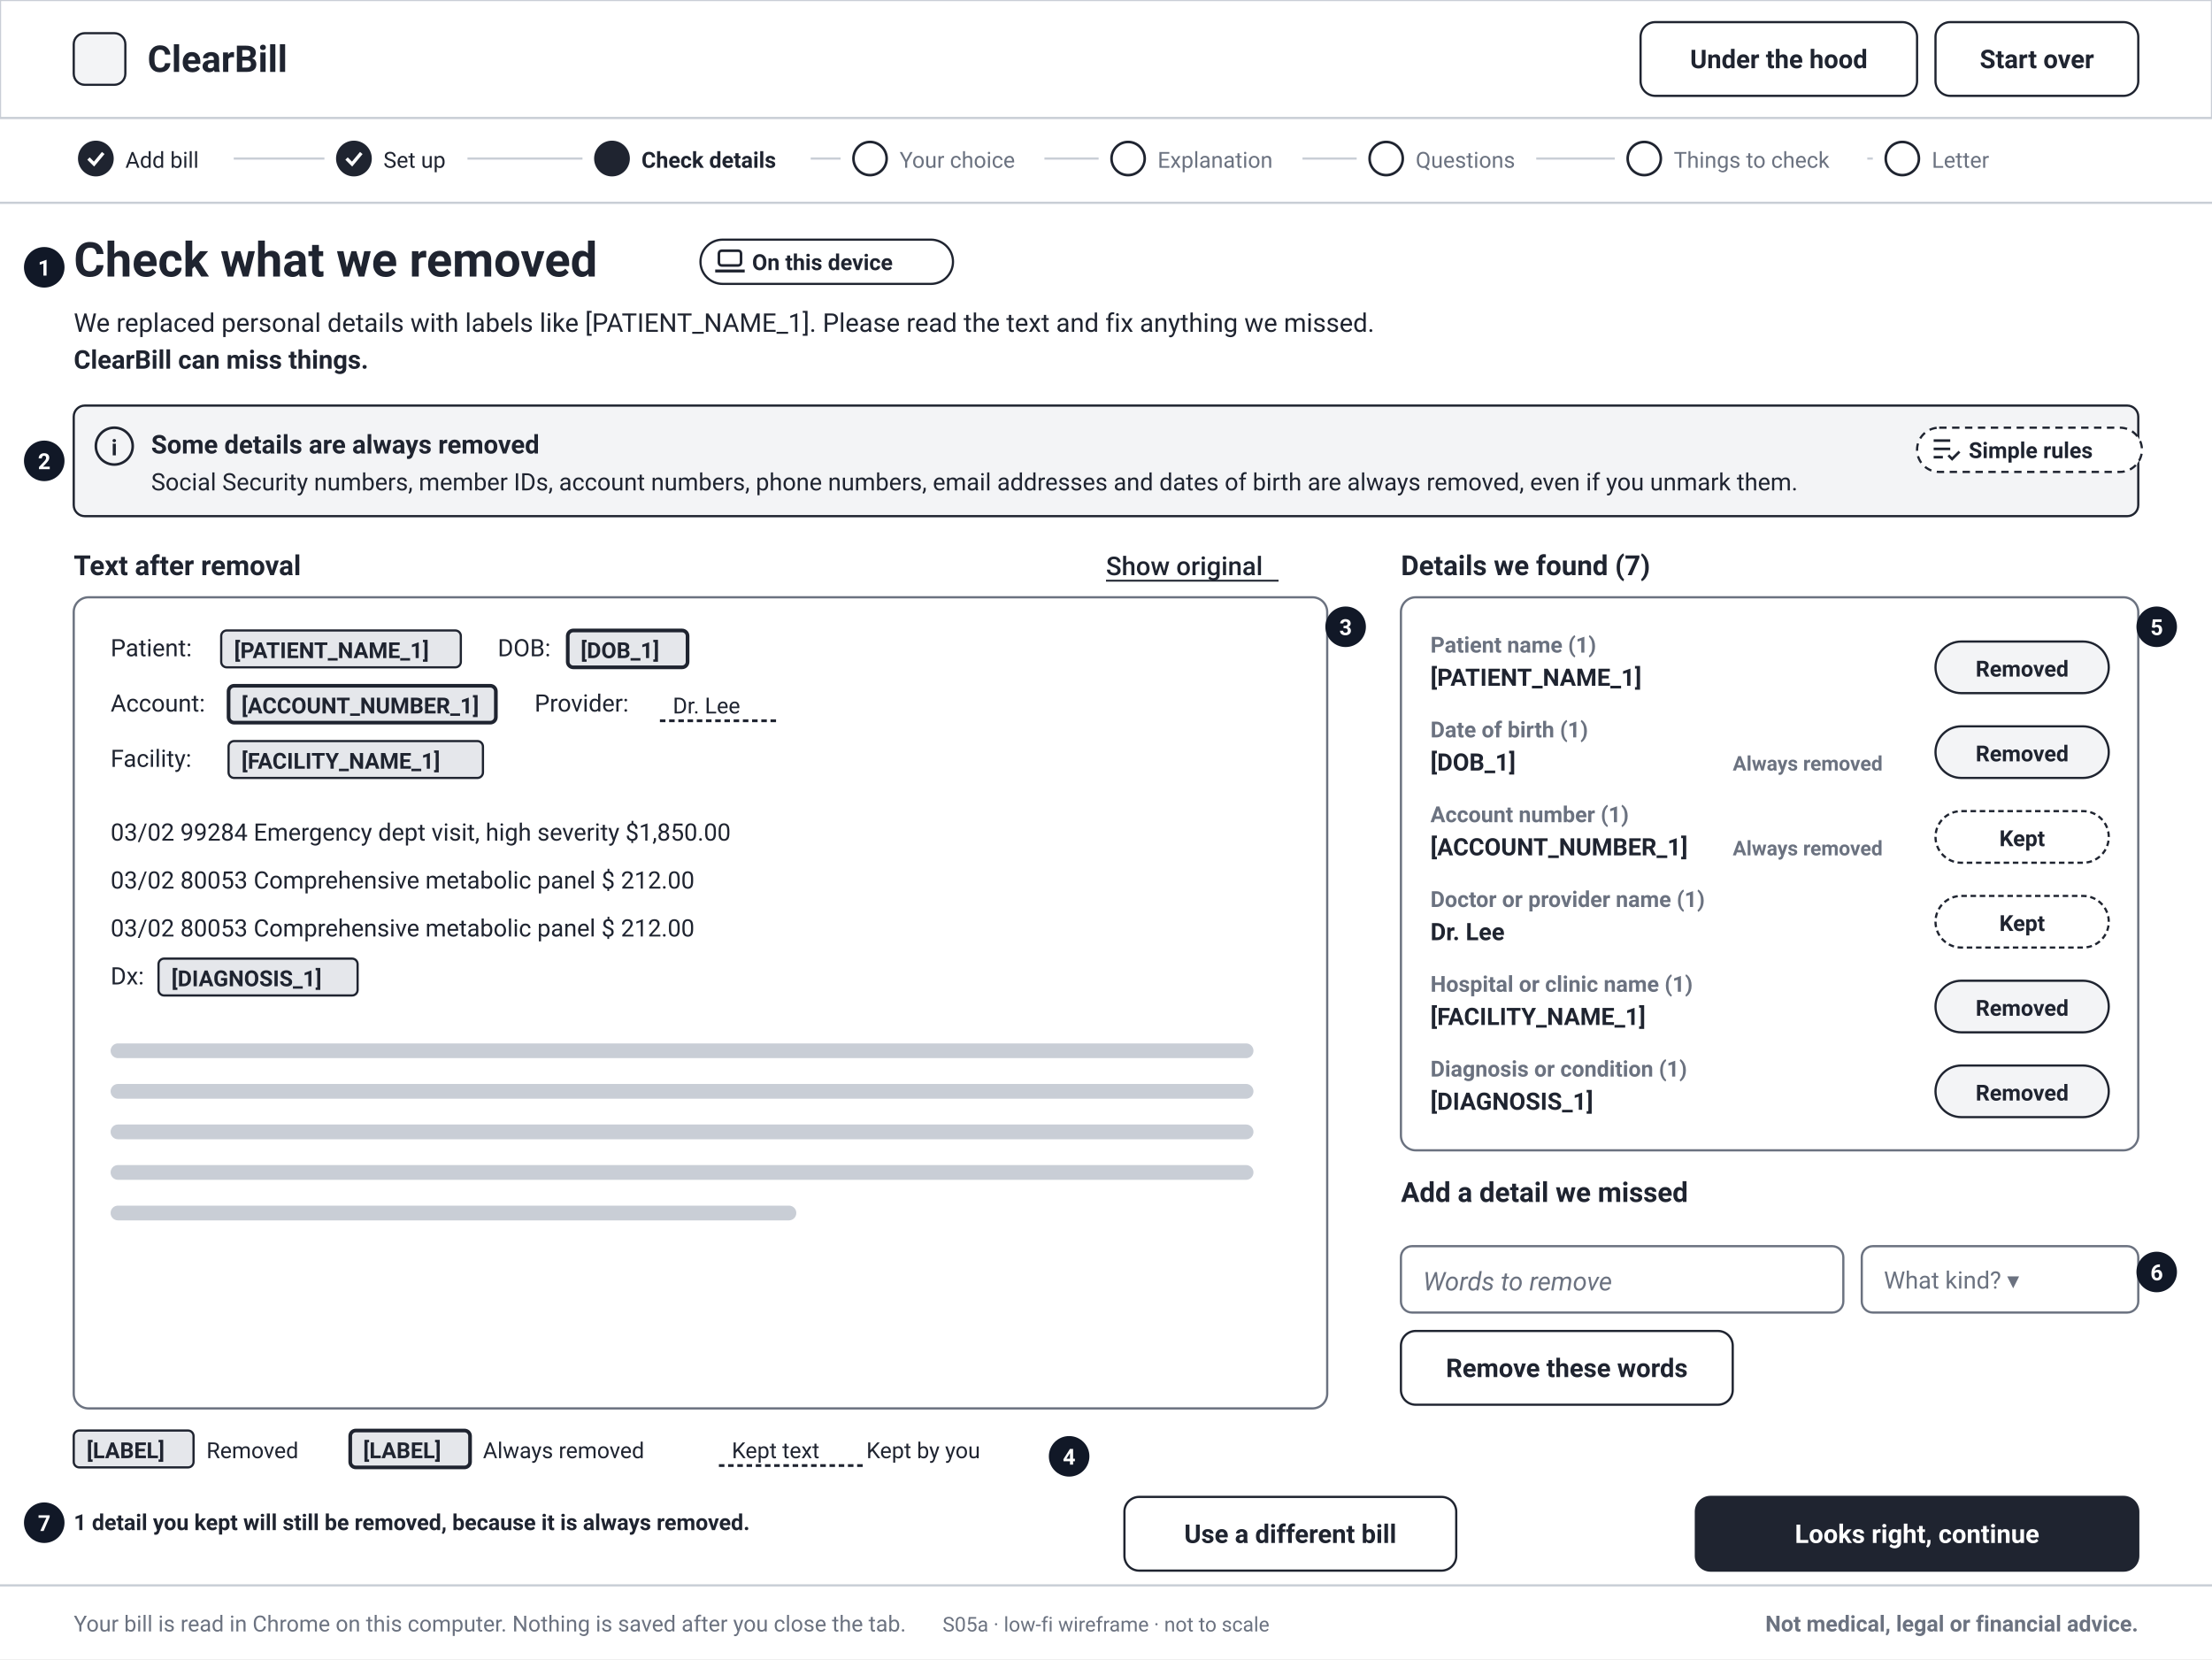
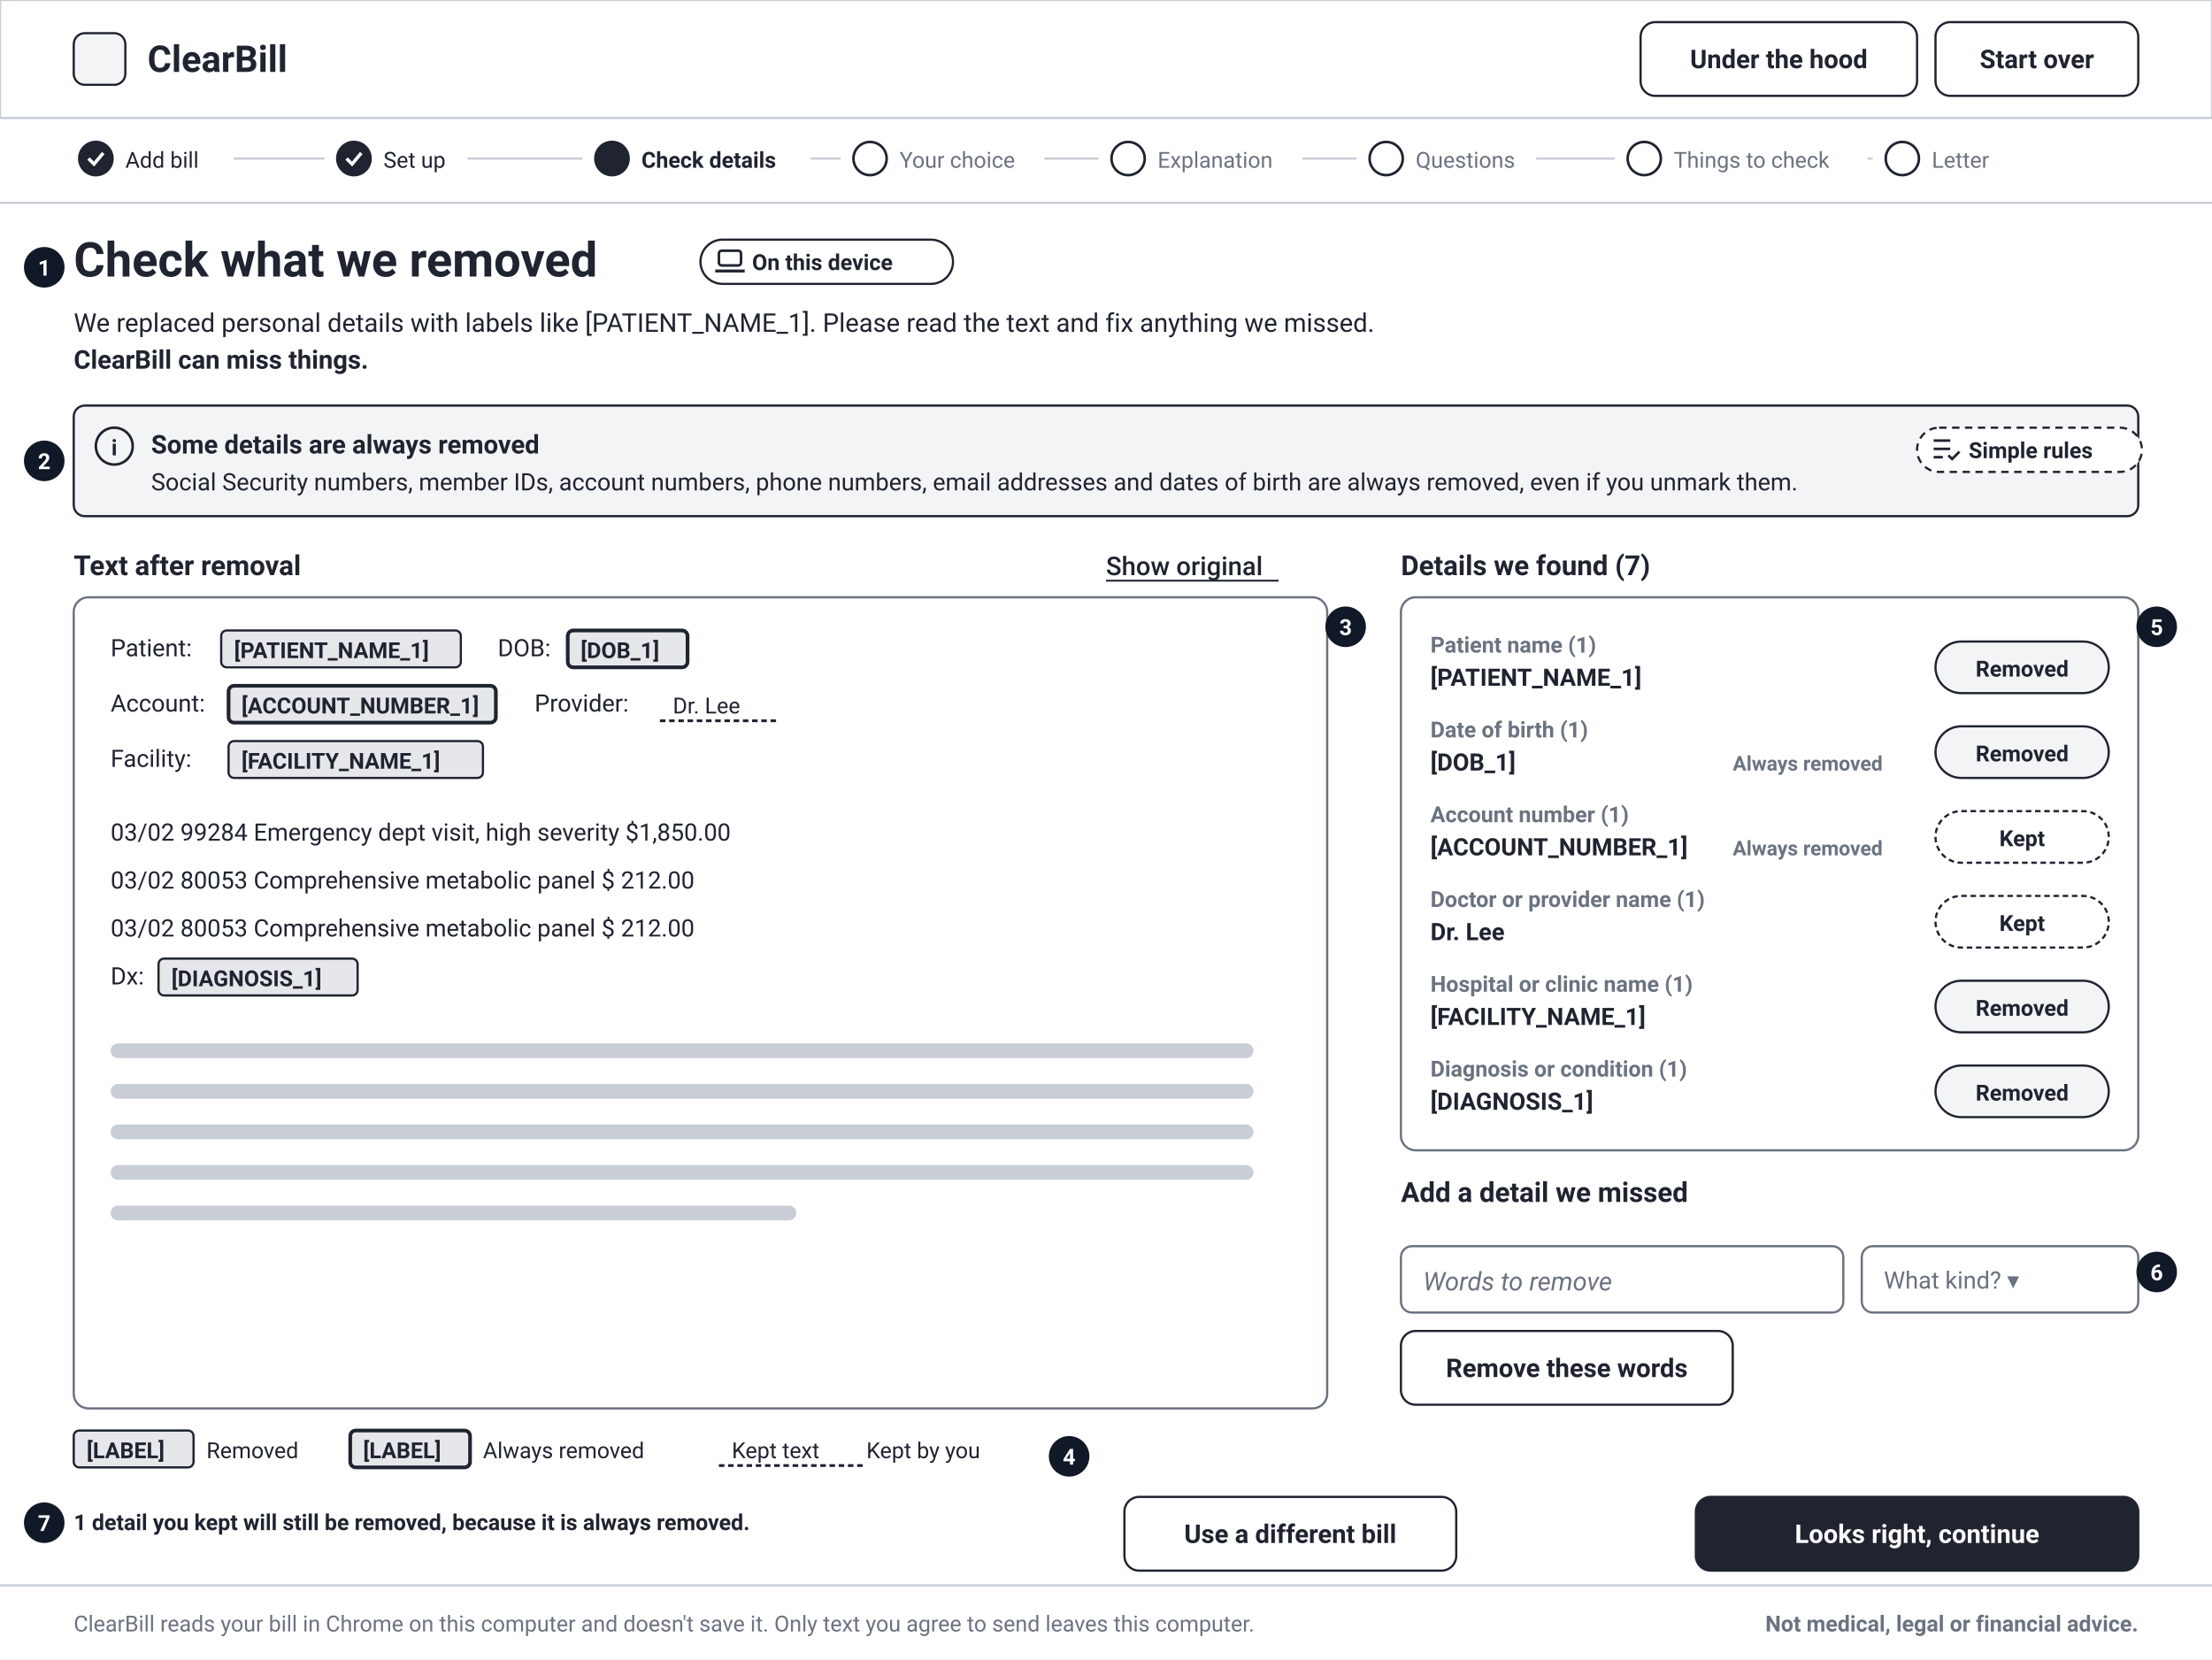
<svg xmlns="http://www.w3.org/2000/svg" width="1200" height="900" viewBox="0 0 1200 900" role="img" aria-labelledby="t-S05a d-S05a" font-family="system-ui, -apple-system, Segoe UI, Roboto, sans-serif">
  <rect width="1200" height="900" fill="#FFFFFF" />
  <rect x="0" y="0" width="1200" height="64" rx="0" fill="#FFFFFF" stroke="#C9CED6" stroke-width="1.2" />
  <rect x="40" y="18" width="28" height="28" rx="6" fill="#F3F4F6" stroke="#1F2430" stroke-width="1.2" />
  <text x="80" y="39" font-size="20" font-weight="700" fill="#1F2430" text-anchor="start">ClearBill</text>
  <rect x="890" y="12" width="150" height="40" rx="8" fill="#FFFFFF" stroke="#1F2430" stroke-width="1.2" />
  <text x="965.0" y="37" font-size="14" font-weight="600" fill="#1F2430" text-anchor="middle">Under the hood</text>
  <rect x="1050" y="12" width="110" height="40" rx="8" fill="#FFFFFF" stroke="#1F2430" stroke-width="1.2" />
  <text x="1105.0" y="37" font-size="14" font-weight="600" fill="#1F2430" text-anchor="middle">Start over</text>
  <circle cx="52.0" cy="86" r="9" fill="#1F2430" stroke="#1F2430" stroke-width="1.4" />
  <path d="M48.0 86 l3 3 l5 -6" fill="none" stroke="#FFFFFF" stroke-width="1.8" />
  <text x="68.0" y="91" font-size="12" font-weight="400" fill="#1F2430" text-anchor="start">Add bill</text>
  <line x1="126.8" y1="86" x2="176.0" y2="86" stroke="#C9CED6" stroke-width="1.2" />
  <circle cx="192.0" cy="86" r="9" fill="#1F2430" stroke="#1F2430" stroke-width="1.4" />
  <path d="M188.0 86 l3 3 l5 -6" fill="none" stroke="#FFFFFF" stroke-width="1.8" />
  <text x="208.0" y="91" font-size="12" font-weight="400" fill="#1F2430" text-anchor="start">Set up</text>
  <line x1="253.6" y1="86" x2="316.0" y2="86" stroke="#C9CED6" stroke-width="1.2" />
  <circle cx="332.0" cy="86" r="9" fill="#1F2430" stroke="#1F2430" stroke-width="1.4" />
  <text x="348.0" y="91" font-size="12" font-weight="700" fill="#1F2430" text-anchor="start">Check details</text>
  <line x1="439.8" y1="86" x2="456.0" y2="86" stroke="#C9CED6" stroke-width="1.2" />
  <circle cx="472.0" cy="86" r="9" fill="#FFFFFF" stroke="#1F2430" stroke-width="1.4" />
  <text x="488.0" y="91" font-size="12" font-weight="400" fill="#6B7280" text-anchor="start">Your choice</text>
  <line x1="566.6" y1="86" x2="596.0" y2="86" stroke="#C9CED6" stroke-width="1.2" />
  <circle cx="612.0" cy="86" r="9" fill="#FFFFFF" stroke="#1F2430" stroke-width="1.4" />
  <text x="628.0" y="91" font-size="12" font-weight="400" fill="#6B7280" text-anchor="start">Explanation</text>
  <line x1="706.6" y1="86" x2="736.0" y2="86" stroke="#C9CED6" stroke-width="1.2" />
  <circle cx="752.0" cy="86" r="9" fill="#FFFFFF" stroke="#1F2430" stroke-width="1.4" />
  <text x="768.0" y="91" font-size="12" font-weight="400" fill="#6B7280" text-anchor="start">Questions</text>
  <line x1="833.4" y1="86" x2="876.0" y2="86" stroke="#C9CED6" stroke-width="1.2" />
  <circle cx="892.0" cy="86" r="9" fill="#FFFFFF" stroke="#1F2430" stroke-width="1.4" />
  <text x="908.0" y="91" font-size="12" font-weight="400" fill="#6B7280" text-anchor="start">Things to check</text>
  <line x1="1013.0" y1="86" x2="1016.0" y2="86" stroke="#C9CED6" stroke-width="1.2" />
  <circle cx="1032.0" cy="86" r="9" fill="#FFFFFF" stroke="#1F2430" stroke-width="1.4" />
  <text x="1048.0" y="91" font-size="12" font-weight="400" fill="#6B7280" text-anchor="start">Letter</text>
  <line x1="0" y1="110" x2="1200" y2="110" stroke="#C9CED6" stroke-width="1.2" />
  <line x1="0" y1="860" x2="1200" y2="860" stroke="#C9CED6" stroke-width="1.2" />
-   <text x="40" y="885" font-size="12" font-weight="400" fill="#6B7280" text-anchor="start">Your bill is read in Chrome on this computer. Nothing is saved after you close the tab.</text>
+   <text x="40" y="885" font-size="12" font-weight="400" fill="#6B7280" text-anchor="start">ClearBill reads your bill in Chrome on this computer and doesn't save it. Only text you agree to send leaves this computer.</text>
  <text x="1160" y="885" font-size="12" font-weight="600" fill="#6B7280" text-anchor="end">Not medical, legal or financial advice.</text>
  <text x="40" y="150" font-size="26" font-weight="700" fill="#1F2430" text-anchor="start">Check what we removed</text>
  <rect x="380" y="130" width="137" height="24" rx="12" fill="#FFFFFF" stroke="#1F2430" stroke-width="1.2" />
  <rect x="390" y="136" width="12" height="8" rx="1.5" fill="none" stroke="#1F2430" stroke-width="1.4" />
  <line x1="388" y1="147" x2="404" y2="147" stroke="#1F2430" stroke-width="1.6" />
  <text x="408" y="146.5" font-size="12" font-weight="600" fill="#1F2430" text-anchor="start">On this device</text>
  <text x="40" y="180" font-size="14" font-weight="400" fill="#1F2430" text-anchor="start">We replaced personal details with labels like [PATIENT_NAME_1]. Please read the text and fix anything we missed.</text>
  <text x="40" y="200" font-size="14" font-weight="700" fill="#1F2430" text-anchor="start">ClearBill can miss things.</text>
  <circle cx="24" cy="145" r="11" fill="#111827" />
  <text x="24" y="149.5" font-size="12" font-weight="700" fill="#FFFFFF" text-anchor="middle">1</text>
  <rect x="40" y="220" width="1120" height="60" rx="6" fill="#F3F4F6" stroke="#1F2430" stroke-width="1.2" />
  <circle cx="62" cy="242" r="10" fill="none" stroke="#1F2430" stroke-width="1.4" />
  <text x="62" y="247" font-size="12" font-weight="700" fill="#1F2430" text-anchor="middle">i</text>
  <text x="82" y="246" font-size="14" font-weight="700" fill="#1F2430" text-anchor="start">Some details are always removed</text>
  <text x="82" y="266" font-size="13" font-weight="400" fill="#1F2430" text-anchor="start">Social Security numbers, member IDs, account numbers, phone numbers, email addresses and dates of birth are always removed, even if you unmark them.</text>
  <rect x="1040" y="232" width="122" height="24" rx="12" fill="#FFFFFF" stroke="#1F2430" stroke-width="1.2" stroke-dasharray="4 3" />
  <path d="M1049 239 h9 M1049 243.5 h9 M1049 248 h5" stroke="#1F2430" stroke-width="1.4" />
  <path d="M1057 247 l2 2 l4 -4" fill="none" stroke="#1F2430" stroke-width="1.4" />
  <text x="1068" y="248.5" font-size="12" font-weight="600" fill="#1F2430" text-anchor="start">Simple rules</text>
  <circle cx="24" cy="250" r="11" fill="#111827" />
  <text x="24" y="254.5" font-size="12" font-weight="700" fill="#FFFFFF" text-anchor="middle">2</text>
  <text x="40" y="312" font-size="15" font-weight="700" fill="#1F2430" text-anchor="start">Text after removal</text>
  <text x="600" y="312" font-size="14" font-weight="500" fill="#1F2430" text-anchor="start">Show original</text>
  <line x1="600" y1="315" x2="693.6" y2="315" stroke="#1F2430" stroke-width="1" />
  <rect x="40" y="324" width="680" height="440" rx="8" fill="#FFFFFF" stroke="#6B7280" stroke-width="1.2" />
  <text x="60" y="356" font-size="13" font-weight="400" fill="#1F2430" text-anchor="start">Patient:</text>
  <rect x="120" y="342" width="130" height="20" rx="3" fill="#E5E7EB" stroke="#1F2430" stroke-width="1.2" />
  <text x="127" y="357" font-size="12" font-weight="600" fill="#1F2430" text-anchor="start">[PATIENT_NAME_1]</text>
  <text x="270" y="356" font-size="13" font-weight="400" fill="#1F2430" text-anchor="start">DOB:</text>
  <rect x="308" y="342" width="65" height="20" rx="3" fill="#E5E7EB" stroke="#1F2430" stroke-width="2" />
  <text x="315" y="357" font-size="12" font-weight="600" fill="#1F2430" text-anchor="start">[DOB_1]</text>
  <text x="60" y="386" font-size="13" font-weight="400" fill="#1F2430" text-anchor="start">Account:</text>
  <rect x="124" y="372" width="145" height="20" rx="3" fill="#E5E7EB" stroke="#1F2430" stroke-width="2" />
  <text x="131" y="387" font-size="12" font-weight="600" fill="#1F2430" text-anchor="start">[ACCOUNT_NUMBER_1]</text>
  <text x="290" y="386" font-size="13" font-weight="400" fill="#1F2430" text-anchor="start">Provider:</text>
  <line x1="358" y1="391" x2="423" y2="391" stroke="#1F2430" stroke-width="1.5" stroke-dasharray="3 2" />
  <text x="365" y="387" font-size="12" font-weight="400" fill="#1F2430" text-anchor="start">Dr. Lee</text>
  <text x="60" y="416" font-size="13" font-weight="400" fill="#1F2430" text-anchor="start">Facility:</text>
  <rect x="124" y="402" width="138" height="20" rx="3" fill="#E5E7EB" stroke="#1F2430" stroke-width="1.2" />
  <text x="131" y="417" font-size="12" font-weight="600" fill="#1F2430" text-anchor="start">[FACILITY_NAME_1]</text>
  <text x="60" y="456" font-size="13" font-weight="400" fill="#1F2430" text-anchor="start">03/02  99284  Emergency dept visit, high severity       $1,850.00</text>
  <text x="60" y="482" font-size="13" font-weight="400" fill="#1F2430" text-anchor="start">03/02  80053  Comprehensive metabolic panel              $  212.00</text>
  <text x="60" y="508" font-size="13" font-weight="400" fill="#1F2430" text-anchor="start">03/02  80053  Comprehensive metabolic panel              $  212.00</text>
  <text x="60" y="534" font-size="13" font-weight="400" fill="#1F2430" text-anchor="start">Dx:</text>
  <rect x="86" y="520" width="108" height="20" rx="3" fill="#E5E7EB" stroke="#1F2430" stroke-width="1.2" />
  <text x="93" y="535" font-size="12" font-weight="600" fill="#1F2430" text-anchor="start">[DIAGNOSIS_1]</text>
  <rect x="60" y="566" width="620" height="8" rx="4" fill="#C9CED6" />
  <rect x="60" y="588" width="620" height="8" rx="4" fill="#C9CED6" />
  <rect x="60" y="610" width="620" height="8" rx="4" fill="#C9CED6" />
  <rect x="60" y="632" width="620" height="8" rx="4" fill="#C9CED6" />
  <rect x="60" y="654" width="372" height="8" rx="4" fill="#C9CED6" />
  <circle cx="730" cy="340" r="11" fill="#111827" />
  <text x="730" y="344.5" font-size="12" font-weight="700" fill="#FFFFFF" text-anchor="middle">3</text>
  <rect x="40" y="776" width="65" height="20" rx="3" fill="#E5E7EB" stroke="#1F2430" stroke-width="1.2" />
  <text x="47" y="791" font-size="12" font-weight="600" fill="#1F2430" text-anchor="start">[LABEL]</text>
  <text x="112" y="791" font-size="12" font-weight="400" fill="#1F2430" text-anchor="start">Removed</text>
  <rect x="190" y="776" width="65" height="20" rx="3" fill="#E5E7EB" stroke="#1F2430" stroke-width="2" />
  <text x="197" y="791" font-size="12" font-weight="600" fill="#1F2430" text-anchor="start">[LABEL]</text>
  <text x="262" y="791" font-size="12" font-weight="400" fill="#1F2430" text-anchor="start">Always removed</text>
  <line x1="390" y1="795" x2="469" y2="795" stroke="#1F2430" stroke-width="1.5" stroke-dasharray="3 2" />
  <text x="397" y="791" font-size="12" font-weight="400" fill="#1F2430" text-anchor="start">Kept text</text>
  <text x="470" y="791" font-size="12" font-weight="400" fill="#1F2430" text-anchor="start">Kept by you</text>
  <circle cx="580" cy="790" r="11" fill="#111827" />
  <text x="580" y="794.5" font-size="12" font-weight="700" fill="#FFFFFF" text-anchor="middle">4</text>
  <text x="760" y="312" font-size="15" font-weight="700" fill="#1F2430" text-anchor="start">Details we found (7)</text>
  <rect x="760" y="324" width="400" height="300" rx="8" fill="#FFFFFF" stroke="#6B7280" stroke-width="1.2" />
  <text x="776" y="354" font-size="12" font-weight="600" fill="#6B7280" text-anchor="start">Patient name (1)</text>
  <text x="776" y="372" font-size="13" font-weight="600" fill="#1F2430" text-anchor="start">[PATIENT_NAME_1]</text>
  <rect x="1050" y="348" width="94" height="28" rx="14" fill="#F3F4F6" stroke="#1F2430" stroke-width="1.2" />
  <text x="1097" y="367" font-size="12" font-weight="600" fill="#1F2430" text-anchor="middle">Removed</text>
  <text x="776" y="400" font-size="12" font-weight="600" fill="#6B7280" text-anchor="start">Date of birth (1)</text>
  <text x="776" y="418" font-size="13" font-weight="600" fill="#1F2430" text-anchor="start">[DOB_1]</text>
  <rect x="1050" y="394" width="94" height="28" rx="14" fill="#F3F4F6" stroke="#1F2430" stroke-width="1.2" />
  <text x="1097" y="413" font-size="12" font-weight="600" fill="#1F2430" text-anchor="middle">Removed</text>
  <text x="940" y="418" font-size="11" font-weight="600" fill="#6B7280" text-anchor="start">Always removed</text>
  <text x="776" y="446" font-size="12" font-weight="600" fill="#6B7280" text-anchor="start">Account number (1)</text>
  <text x="776" y="464" font-size="13" font-weight="600" fill="#1F2430" text-anchor="start">[ACCOUNT_NUMBER_1]</text>
  <rect x="1050" y="440" width="94" height="28" rx="14" fill="#FFFFFF" stroke="#1F2430" stroke-width="1.2" stroke-dasharray="3 2" />
  <text x="1097" y="459" font-size="12" font-weight="600" fill="#1F2430" text-anchor="middle">Kept</text>
  <text x="940" y="464" font-size="11" font-weight="600" fill="#6B7280" text-anchor="start">Always removed</text>
  <text x="776" y="492" font-size="12" font-weight="600" fill="#6B7280" text-anchor="start">Doctor or provider name (1)</text>
  <text x="776" y="510" font-size="13" font-weight="600" fill="#1F2430" text-anchor="start">Dr. Lee</text>
  <rect x="1050" y="486" width="94" height="28" rx="14" fill="#FFFFFF" stroke="#1F2430" stroke-width="1.2" stroke-dasharray="3 2" />
  <text x="1097" y="505" font-size="12" font-weight="600" fill="#1F2430" text-anchor="middle">Kept</text>
  <text x="776" y="538" font-size="12" font-weight="600" fill="#6B7280" text-anchor="start">Hospital or clinic name (1)</text>
  <text x="776" y="556" font-size="13" font-weight="600" fill="#1F2430" text-anchor="start">[FACILITY_NAME_1]</text>
  <rect x="1050" y="532" width="94" height="28" rx="14" fill="#F3F4F6" stroke="#1F2430" stroke-width="1.2" />
  <text x="1097" y="551" font-size="12" font-weight="600" fill="#1F2430" text-anchor="middle">Removed</text>
  <text x="776" y="584" font-size="12" font-weight="600" fill="#6B7280" text-anchor="start">Diagnosis or condition (1)</text>
  <text x="776" y="602" font-size="13" font-weight="600" fill="#1F2430" text-anchor="start">[DIAGNOSIS_1]</text>
  <rect x="1050" y="578" width="94" height="28" rx="14" fill="#F3F4F6" stroke="#1F2430" stroke-width="1.2" />
  <text x="1097" y="597" font-size="12" font-weight="600" fill="#1F2430" text-anchor="middle">Removed</text>
  <circle cx="1170" cy="340" r="11" fill="#111827" />
  <text x="1170" y="344.5" font-size="12" font-weight="700" fill="#FFFFFF" text-anchor="middle">5</text>
  <text x="760" y="652" font-size="15" font-weight="700" fill="#1F2430" text-anchor="start">Add a detail we missed</text>
  <text x="760" y="668" font-size="13" font-weight="600" fill="#1F2430" text-anchor="start" />
  <rect x="760" y="676" width="240" height="36" rx="6" fill="#FFFFFF" stroke="#6B7280" stroke-width="1.2" />
  <text x="772" y="700" font-size="14" font-weight="400" fill="#6B7280" text-anchor="start" font-style="italic">Words to remove</text>
  <rect x="1010" y="676" width="150" height="36" rx="6" fill="#FFFFFF" stroke="#6B7280" stroke-width="1.2" />
  <text x="1022" y="699" font-size="13" font-weight="400" fill="#6B7280" text-anchor="start">What kind?  ▾</text>
  <rect x="760" y="722" width="180" height="40" rx="8" fill="#FFFFFF" stroke="#1F2430" stroke-width="1.2" />
  <text x="850.0" y="747" font-size="14" font-weight="600" fill="#1F2430" text-anchor="middle">Remove these words</text>
  <circle cx="1170" cy="690" r="11" fill="#111827" />
  <text x="1170" y="694.5" font-size="12" font-weight="700" fill="#FFFFFF" text-anchor="middle">6</text>
  <text x="40" y="830" font-size="12" font-weight="600" fill="#1F2430" text-anchor="start">1 detail you kept will still be removed, because it is always removed.</text>
  <rect x="920" y="812" width="240" height="40" rx="8" fill="#1F2430" stroke="#1F2430" stroke-width="1.2" />
  <text x="1040.0" y="837" font-size="14" font-weight="600" fill="#FFFFFF" text-anchor="middle">Looks right, continue</text>
  <rect x="610" y="812" width="180" height="40" rx="8" fill="#FFFFFF" stroke="#1F2430" stroke-width="1.2" />
  <text x="700.0" y="837" font-size="14" font-weight="600" fill="#1F2430" text-anchor="middle">Use a different bill</text>
  <circle cx="24" cy="826" r="11" fill="#111827" />
  <text x="24" y="830.5" font-size="12" font-weight="700" fill="#FFFFFF" text-anchor="middle">7</text>
-   <text x="600.0" y="885" font-size="11" fill="#6B7280" text-anchor="middle">S05a · low-fi wireframe · not to scale</text>
</svg>
